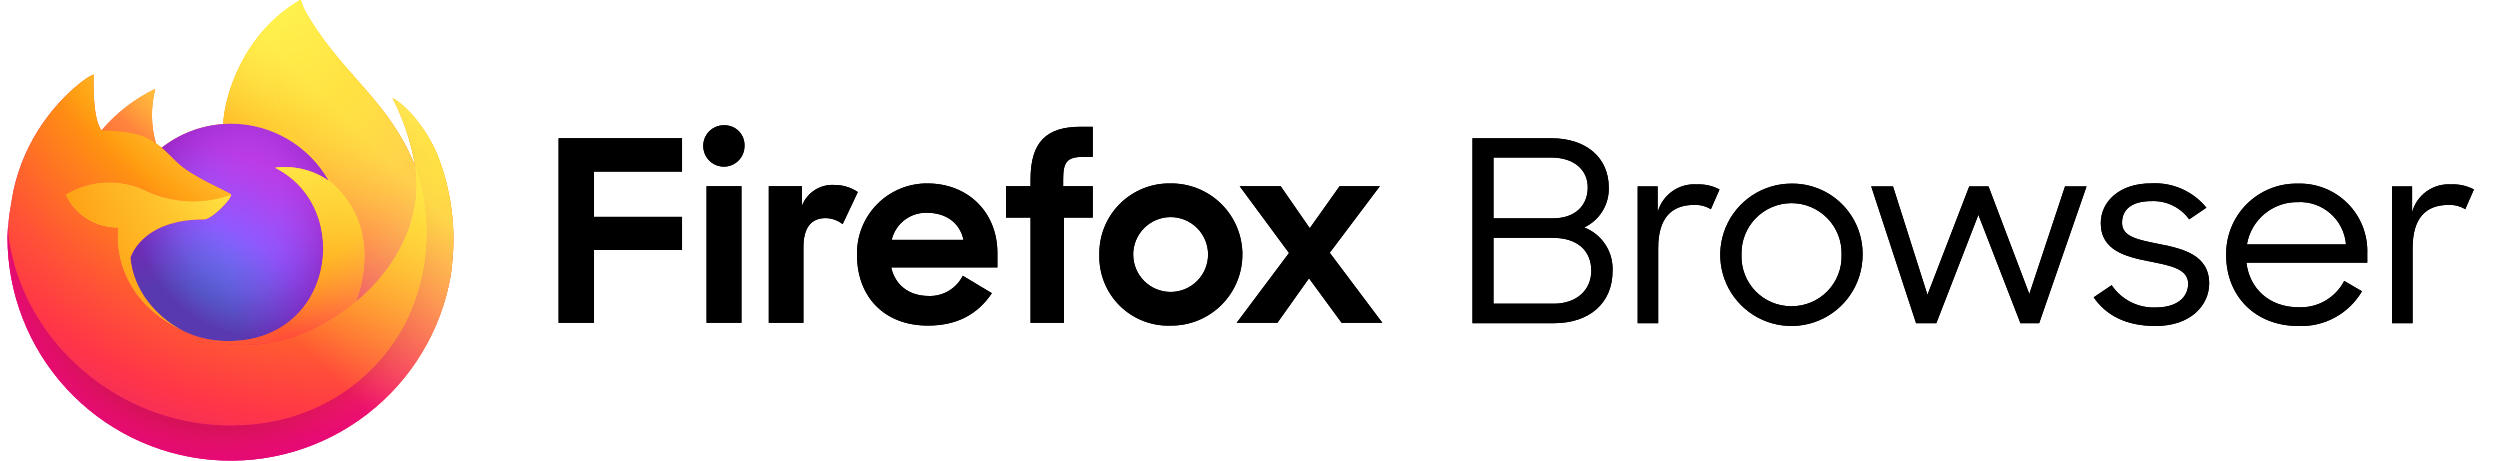
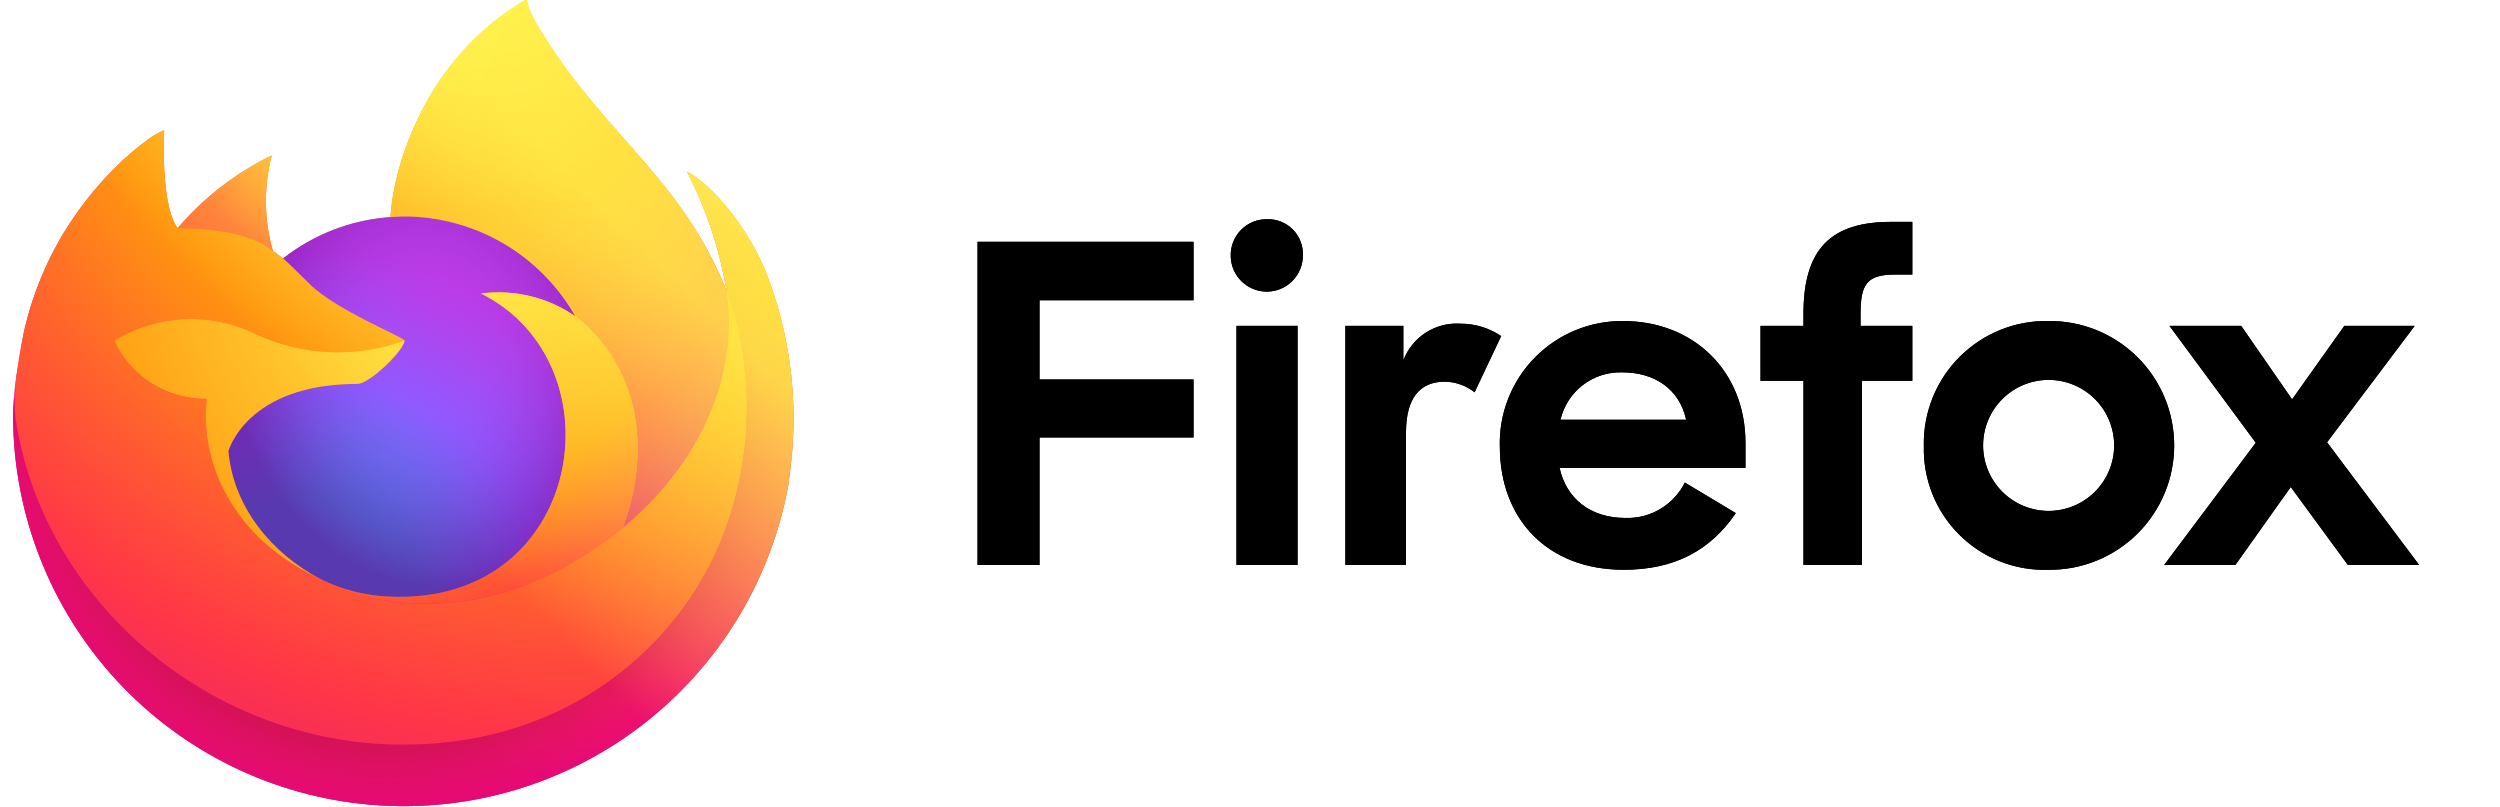
- <svg xmlns="http://www.w3.org/2000/svg" width="434" height="80" viewBox="0 0 434 80" fill="none">
-   <path d="M75.916 26.831C74.232 22.779 70.816 18.404 68.141 17.021C70.049 20.716 71.373 24.684 72.066 28.785L72.073 28.85C67.691 17.925 60.26 13.52 54.191 3.928C53.884 3.443 53.577 2.957 53.278 2.444C53.107 2.151 52.97 1.887 52.851 1.644C52.599 1.157 52.405 0.641 52.273 0.109C52.273 0.084 52.264 0.061 52.248 0.042C52.232 0.024 52.209 0.012 52.185 0.009C52.161 0.002 52.136 0.002 52.112 0.009C52.107 0.009 52.099 0.018 52.093 0.02C52.087 0.022 52.074 0.031 52.065 0.035L52.08 0.009C42.345 5.709 39.042 16.261 38.738 21.539C34.85 21.806 31.133 23.239 28.072 25.65C27.753 25.38 27.419 25.126 27.072 24.892C26.189 21.801 26.151 18.53 26.963 15.419C23.388 17.151 20.211 19.606 17.634 22.629H17.616C16.08 20.682 16.188 14.262 16.276 12.921C15.822 13.104 15.388 13.334 14.982 13.608C13.626 14.576 12.358 15.662 11.194 16.853C9.867 18.198 8.655 19.652 7.571 21.2V21.206V21.199C5.079 24.732 3.312 28.723 2.371 32.942L2.319 33.198C2.246 33.539 1.983 35.247 1.938 35.618C1.938 35.647 1.932 35.674 1.929 35.703C1.59 37.466 1.379 39.252 1.3 41.046V41.246C1.308 50.95 4.957 60.298 11.524 67.443C18.092 74.587 27.101 79.008 36.77 79.831C46.439 80.655 56.066 77.821 63.747 71.89C71.428 65.96 76.605 57.363 78.254 47.8C78.319 47.3 78.372 46.805 78.43 46.3C79.228 39.702 78.364 33.01 75.916 26.831ZM31.246 57.169C31.427 57.256 31.597 57.35 31.783 57.433L31.81 57.45C31.622 57.36 31.434 57.266 31.246 57.169ZM72.076 28.859V28.822L72.083 28.863L72.076 28.859Z" fill="url(#paint0_linear)" />
-   <path d="M75.916 26.831C74.232 22.779 70.816 18.404 68.141 17.021C70.049 20.716 71.373 24.684 72.066 28.785V28.822L72.073 28.863C75.06 37.411 74.628 46.784 70.867 55.021C66.425 64.552 55.673 74.321 38.843 73.846C20.658 73.331 4.643 59.837 1.649 42.163C1.104 39.376 1.649 37.963 1.923 35.698C1.549 37.457 1.341 39.248 1.3 41.046V41.246C1.308 50.95 4.957 60.298 11.524 67.443C18.092 74.587 27.101 79.008 36.77 79.831C46.439 80.655 56.066 77.821 63.747 71.89C71.428 65.96 76.605 57.363 78.254 47.8C78.319 47.3 78.372 46.805 78.43 46.3C79.228 39.702 78.364 33.01 75.916 26.831Z" fill="url(#paint1_radial)" />
-   <path d="M75.916 26.831C74.232 22.779 70.816 18.404 68.141 17.021C70.049 20.716 71.373 24.684 72.066 28.785V28.822L72.073 28.863C75.06 37.411 74.628 46.784 70.867 55.021C66.425 64.552 55.673 74.321 38.843 73.846C20.658 73.331 4.643 59.837 1.649 42.163C1.104 39.376 1.649 37.963 1.923 35.698C1.549 37.457 1.341 39.248 1.3 41.046V41.246C1.308 50.95 4.957 60.298 11.524 67.443C18.092 74.587 27.101 79.008 36.77 79.831C46.439 80.655 56.066 77.821 63.747 71.89C71.428 65.96 76.605 57.363 78.254 47.8C78.319 47.3 78.372 46.805 78.43 46.3C79.228 39.702 78.364 33.01 75.916 26.831Z" fill="url(#paint2_radial)" />
-   <path d="M57.082 31.387C57.166 31.446 57.244 31.505 57.323 31.564C56.349 29.838 55.138 28.257 53.723 26.869C41.677 14.821 50.566 0.746 52.065 0.031L52.08 0.009C42.345 5.709 39.042 16.261 38.738 21.539C39.19 21.508 39.638 21.47 40.1 21.47C43.554 21.476 46.945 22.397 49.928 24.139C52.911 25.881 55.379 28.382 57.082 31.387Z" fill="url(#paint3_radial)" />
+ <svg xmlns="http://www.w3.org/2000/svg" width="248" height="80" viewBox="0 0 248 80" fill="none">
+   <path d="M75.916 26.831C74.232 22.779 70.816 18.404 68.141 17.021C70.049 20.716 71.373 24.684 72.066 28.785L72.073 28.85C67.691 17.925 60.26 13.52 54.191 3.928C53.884 3.443 53.577 2.957 53.278 2.444C53.107 2.151 52.97 1.887 52.851 1.644C52.599 1.157 52.405 0.641 52.273 0.109C52.273 0.084 52.264 0.061 52.248 0.042C52.232 0.024 52.209 0.012 52.185 0.009C52.161 0.002 52.136 0.002 52.112 0.009C52.107 0.009 52.099 0.018 52.093 0.02C52.087 0.022 52.074 0.031 52.065 0.035L52.08 0.009C42.345 5.709 39.042 16.261 38.738 21.539C34.85 21.806 31.133 23.239 28.072 25.65C27.753 25.38 27.419 25.126 27.072 24.892C26.189 21.801 26.151 18.53 26.963 15.419C23.388 17.151 20.211 19.606 17.634 22.629H17.616C16.08 20.682 16.188 14.262 16.276 12.921C15.822 13.104 15.388 13.334 14.982 13.608C13.626 14.576 12.358 15.662 11.194 16.853C9.867 18.198 8.655 19.652 7.571 21.2V21.206V21.199C5.079 24.732 3.312 28.723 2.371 32.942L2.319 33.198C2.246 33.539 1.983 35.247 1.938 35.618C1.938 35.647 1.932 35.674 1.929 35.703C1.59 37.466 1.379 39.252 1.3 41.046V41.246C1.308 50.95 4.957 60.298 11.524 67.443C18.092 74.587 27.101 79.008 36.77 79.831C46.439 80.655 56.066 77.821 63.747 71.89C71.428 65.96 76.605 57.363 78.254 47.8C78.319 47.3 78.372 46.805 78.43 46.3C79.228 39.702 78.364 33.01 75.916 26.831V26.831ZM31.246 57.169C31.427 57.256 31.597 57.35 31.783 57.433L31.81 57.45C31.622 57.36 31.434 57.266 31.246 57.169V57.169ZM72.076 28.859V28.822L72.083 28.863L72.076 28.859Z" fill="url(#paint0_linear)" />
+   <path d="M75.916 26.831C74.232 22.779 70.816 18.404 68.141 17.021C70.049 20.716 71.373 24.684 72.066 28.785V28.822L72.073 28.863C75.06 37.411 74.628 46.784 70.867 55.021C66.425 64.552 55.673 74.321 38.843 73.846C20.658 73.331 4.643 59.837 1.649 42.163C1.104 39.376 1.649 37.963 1.923 35.698C1.549 37.457 1.341 39.248 1.3 41.046V41.246C1.308 50.95 4.957 60.298 11.524 67.443C18.092 74.587 27.101 79.008 36.77 79.831C46.439 80.655 56.066 77.821 63.747 71.89C71.428 65.96 76.605 57.363 78.254 47.8C78.319 47.3 78.372 46.805 78.43 46.3C79.228 39.702 78.364 33.01 75.916 26.831V26.831Z" fill="url(#paint1_radial)" />
+   <path d="M75.916 26.831C74.232 22.779 70.816 18.404 68.141 17.021C70.049 20.716 71.373 24.684 72.066 28.785V28.822L72.073 28.863C75.06 37.411 74.628 46.784 70.867 55.021C66.425 64.552 55.673 74.321 38.843 73.846C20.658 73.331 4.643 59.837 1.649 42.163C1.104 39.376 1.649 37.963 1.923 35.698C1.549 37.457 1.341 39.248 1.3 41.046V41.246C1.308 50.95 4.957 60.298 11.524 67.443C18.092 74.587 27.101 79.008 36.77 79.831C46.439 80.655 56.066 77.821 63.747 71.89C71.428 65.96 76.605 57.363 78.254 47.8C78.319 47.3 78.372 46.805 78.43 46.3C79.228 39.702 78.364 33.01 75.916 26.831V26.831Z" fill="url(#paint2_radial)" />
+   <path d="M57.082 31.387C57.166 31.446 57.244 31.505 57.323 31.564C56.349 29.838 55.138 28.257 53.723 26.869C41.677 14.821 50.566 0.746 52.065 0.031L52.08 0.009C42.345 5.709 39.042 16.261 38.738 21.539C39.19 21.508 39.638 21.47 40.1 21.47C43.554 21.476 46.945 22.397 49.928 24.139C52.911 25.881 55.379 28.382 57.082 31.387V31.387Z" fill="url(#paint3_radial)" />
  <path d="M40.125 33.793C40.061 34.757 36.655 38.082 35.464 38.082C24.443 38.082 22.654 44.749 22.654 44.749C23.142 50.363 27.054 54.987 31.783 57.433C31.999 57.545 32.218 57.646 32.437 57.745C32.816 57.913 33.196 58.068 33.575 58.211C35.198 58.785 36.898 59.113 38.618 59.184C57.935 60.09 61.677 36.084 47.737 29.118C51.026 28.69 54.356 29.499 57.082 31.387C55.379 28.382 52.911 25.881 49.928 24.139C46.945 22.397 43.554 21.476 40.1 21.47C39.64 21.47 39.19 21.508 38.738 21.539C34.85 21.806 31.133 23.239 28.072 25.65C28.663 26.15 29.33 26.818 30.735 28.203C33.365 30.794 40.11 33.478 40.125 33.793Z" fill="url(#paint4_radial)" />
  <path d="M40.125 33.793C40.061 34.757 36.655 38.082 35.464 38.082C24.443 38.082 22.654 44.749 22.654 44.749C23.142 50.363 27.054 54.987 31.783 57.433C31.999 57.545 32.218 57.646 32.437 57.745C32.816 57.913 33.196 58.068 33.575 58.211C35.198 58.785 36.898 59.113 38.618 59.184C57.935 60.09 61.677 36.084 47.737 29.118C51.026 28.69 54.356 29.499 57.082 31.387C55.379 28.382 52.911 25.881 49.928 24.139C46.945 22.397 43.554 21.476 40.1 21.47C39.64 21.47 39.19 21.508 38.738 21.539C34.85 21.806 31.133 23.239 28.072 25.65C28.663 26.15 29.33 26.818 30.735 28.203C33.365 30.794 40.11 33.478 40.125 33.793Z" fill="url(#paint5_radial)" />
-   <path d="M26.265 24.361C26.579 24.561 26.838 24.735 27.065 24.892C26.182 21.801 26.144 18.53 26.956 15.419C23.381 17.151 20.204 19.606 17.627 22.629C17.816 22.624 23.438 22.523 26.265 24.361Z" fill="url(#paint6_radial)" />
-   <path d="M1.654 42.163C4.645 59.837 20.663 73.331 38.848 73.846C55.678 74.322 66.43 64.552 70.872 55.021C74.633 46.784 75.065 37.411 72.078 28.863V28.826C72.078 28.797 72.072 28.78 72.078 28.789L72.085 28.854C73.46 37.831 68.894 46.528 61.756 52.409L61.734 52.459C47.826 63.786 34.516 59.293 31.822 57.459C31.634 57.369 31.446 57.275 31.258 57.178C23.149 53.302 19.799 45.914 20.517 39.578C18.592 39.606 16.7 39.076 15.071 38.051C13.441 37.026 12.144 35.55 11.336 33.803C13.465 32.499 15.892 31.762 18.386 31.662C20.88 31.561 23.359 32.102 25.585 33.231C30.175 35.315 35.398 35.52 40.137 33.803C40.122 33.488 33.377 30.803 30.747 28.213C29.342 26.828 28.675 26.161 28.084 25.66C27.765 25.39 27.431 25.136 27.084 24.902C26.854 24.745 26.595 24.575 26.284 24.371C23.457 22.533 17.835 22.634 17.649 22.639H17.631C16.095 20.692 16.203 14.272 16.291 12.931C15.837 13.114 15.403 13.344 14.997 13.618C13.641 14.586 12.373 15.672 11.209 16.863C9.877 18.205 8.66 19.655 7.571 21.2V21.206V21.199C5.079 24.732 3.312 28.723 2.371 32.942C2.352 33.021 0.975 39.041 1.654 42.163Z" fill="url(#paint7_radial)" />
+   <path d="M26.265 24.361C26.579 24.561 26.838 24.735 27.065 24.892C26.182 21.801 26.144 18.53 26.956 15.419C23.381 17.151 20.204 19.606 17.627 22.629C17.816 22.624 23.438 22.523 26.265 24.361V24.361Z" fill="url(#paint6_radial)" />
+   <path d="M1.654 42.163C4.645 59.837 20.663 73.331 38.848 73.846C55.678 74.322 66.43 64.552 70.872 55.021C74.633 46.784 75.065 37.411 72.078 28.863V28.826C72.078 28.797 72.072 28.78 72.078 28.789L72.085 28.854C73.46 37.831 68.894 46.528 61.756 52.409L61.734 52.459C47.826 63.786 34.516 59.293 31.822 57.459C31.634 57.369 31.446 57.275 31.258 57.178C23.149 53.302 19.799 45.914 20.517 39.578C18.592 39.606 16.7 39.076 15.071 38.051C13.441 37.026 12.144 35.55 11.336 33.803C13.465 32.499 15.892 31.762 18.386 31.662C20.88 31.561 23.359 32.102 25.585 33.231C30.175 35.315 35.398 35.52 40.137 33.803C40.122 33.488 33.377 30.803 30.747 28.213C29.342 26.828 28.675 26.161 28.084 25.66C27.765 25.39 27.431 25.136 27.084 24.902C26.854 24.745 26.595 24.575 26.284 24.371C23.457 22.533 17.835 22.634 17.649 22.639H17.631C16.095 20.692 16.203 14.272 16.291 12.931C15.837 13.114 15.403 13.344 14.997 13.618C13.641 14.586 12.373 15.672 11.209 16.863C9.877 18.205 8.66 19.655 7.571 21.2V21.206V21.199C5.079 24.732 3.312 28.723 2.371 32.942C2.352 33.021 0.975 39.041 1.654 42.163V42.163Z" fill="url(#paint7_radial)" />
  <path d="M53.725 26.869C55.14 28.259 56.352 29.841 57.325 31.569C57.538 31.73 57.737 31.89 57.906 32.045C66.693 40.145 62.089 51.595 61.746 52.41C68.884 46.529 73.446 37.832 72.075 28.855C67.691 17.925 60.26 13.52 54.191 3.928C53.884 3.443 53.577 2.957 53.278 2.444C53.107 2.151 52.97 1.887 52.851 1.644C52.599 1.157 52.405 0.641 52.273 0.109C52.273 0.084 52.264 0.061 52.248 0.042C52.232 0.024 52.209 0.012 52.185 0.009C52.161 0.002 52.136 0.002 52.112 0.009C52.107 0.009 52.099 0.018 52.093 0.02C52.087 0.022 52.074 0.031 52.065 0.035C50.566 0.746 41.677 14.821 53.725 26.869Z" fill="url(#paint8_radial)" />
-   <path d="M57.9 32.04C57.731 31.885 57.532 31.725 57.319 31.564C57.24 31.505 57.162 31.446 57.078 31.387C54.352 29.499 51.022 28.69 47.733 29.118C61.673 36.088 57.933 60.09 38.614 59.184C36.894 59.113 35.194 58.785 33.571 58.211C33.192 58.069 32.812 57.914 32.433 57.745C32.214 57.645 31.995 57.545 31.779 57.433L31.806 57.45C34.5 59.289 47.806 63.782 61.718 52.45L61.74 52.4C62.087 51.59 66.691 40.137 57.9 32.04Z" fill="url(#paint9_radial)" />
-   <path d="M22.654 44.749C22.654 44.749 24.443 38.082 35.464 38.082C36.655 38.082 40.064 34.757 40.125 33.793C35.386 35.51 30.163 35.305 25.573 33.221C23.347 32.092 20.868 31.552 18.374 31.652C15.88 31.752 13.453 32.489 11.324 33.793C12.132 35.54 13.429 37.016 15.059 38.041C16.688 39.066 18.58 39.596 20.505 39.568C19.787 45.905 23.137 53.293 31.246 57.168C31.427 57.255 31.597 57.349 31.783 57.432C27.05 54.987 23.142 50.363 22.654 44.749Z" fill="url(#paint10_radial)" />
-   <path d="M75.916 26.831C74.232 22.779 70.816 18.404 68.141 17.021C70.049 20.716 71.373 24.684 72.066 28.785L72.073 28.85C67.691 17.925 60.26 13.52 54.191 3.928C53.884 3.443 53.577 2.957 53.278 2.444C53.107 2.151 52.97 1.887 52.851 1.644C52.599 1.157 52.405 0.641 52.273 0.109C52.273 0.084 52.264 0.061 52.248 0.042C52.232 0.024 52.209 0.012 52.185 0.009C52.161 0.002 52.136 0.002 52.112 0.009C52.107 0.009 52.099 0.018 52.093 0.02C52.087 0.022 52.074 0.031 52.065 0.035L52.08 0.009C42.345 5.709 39.042 16.261 38.738 21.539C39.19 21.508 39.638 21.47 40.1 21.47C43.554 21.476 46.945 22.397 49.928 24.139C52.911 25.881 55.379 28.382 57.082 31.387C54.356 29.499 51.026 28.69 47.737 29.118C61.677 36.088 57.937 60.09 38.618 59.184C36.898 59.113 35.198 58.785 33.575 58.211C33.196 58.069 32.816 57.914 32.437 57.745C32.218 57.645 31.999 57.545 31.783 57.433L31.81 57.45C31.622 57.36 31.434 57.266 31.246 57.169C31.427 57.256 31.597 57.35 31.783 57.433C27.05 54.987 23.142 50.363 22.654 44.749C22.654 44.749 24.443 38.082 35.464 38.082C36.655 38.082 40.064 34.757 40.125 33.793C40.11 33.478 33.365 30.793 30.735 28.203C29.33 26.818 28.663 26.151 28.072 25.65C27.753 25.38 27.419 25.126 27.072 24.892C26.189 21.801 26.151 18.53 26.963 15.419C23.388 17.151 20.211 19.606 17.634 22.629H17.616C16.08 20.682 16.188 14.262 16.276 12.921C15.822 13.104 15.388 13.334 14.982 13.608C13.626 14.576 12.358 15.662 11.194 16.853C9.867 18.198 8.655 19.652 7.571 21.2V21.206V21.199C5.079 24.732 3.312 28.723 2.371 32.942L2.319 33.198C2.246 33.539 1.919 35.271 1.872 35.643C1.872 35.671 1.872 35.614 1.872 35.643C1.573 37.431 1.382 39.235 1.3 41.046V41.246C1.308 50.95 4.957 60.298 11.524 67.443C18.092 74.587 27.101 79.008 36.77 79.831C46.439 80.655 56.066 77.821 63.747 71.89C71.428 65.96 76.605 57.363 78.254 47.8C78.319 47.3 78.372 46.805 78.43 46.3C79.228 39.702 78.364 33.01 75.916 26.831ZM72.071 28.822L72.078 28.863L72.071 28.822Z" fill="url(#paint11_linear)" />
-   <path d="M96.972 23.986H118.4V29.786H103.12V37.645H118.4V43.397H103.12V56.039H96.972V23.986ZM125.688 21.747C126.163 21.731 126.636 21.814 127.078 21.99C127.519 22.166 127.919 22.431 128.253 22.769C128.587 23.108 128.848 23.511 129.019 23.955C129.189 24.398 129.266 24.872 129.245 25.347C129.246 26.289 128.875 27.194 128.213 27.864C127.552 28.535 126.652 28.918 125.71 28.929C124.768 28.941 123.859 28.58 123.181 27.926C122.503 27.272 122.11 26.377 122.088 25.435C122.07 24.953 122.15 24.473 122.323 24.023C122.497 23.573 122.76 23.163 123.097 22.818C123.433 22.474 123.837 22.201 124.282 22.016C124.728 21.832 125.206 21.741 125.688 21.747ZM122.658 32.328H128.718V56.039H122.658V32.328ZM146.281 38.915C145.442 38.252 144.408 37.881 143.339 37.861C140.88 37.861 139.475 39.442 139.475 42.91V56.039H133.46V32.328H139.212V35.753C139.64 34.618 140.421 33.651 141.442 32.995C142.462 32.338 143.666 32.028 144.876 32.109C146.315 32.105 147.723 32.533 148.916 33.338L146.281 38.915ZM148.781 44.315C148.735 42.687 149.018 41.067 149.612 39.551C150.206 38.035 151.099 36.653 152.238 35.49C153.377 34.326 154.738 33.404 156.242 32.778C157.745 32.151 159.359 31.834 160.987 31.845C168.1 31.845 173.15 36.895 173.15 43.92V46.42H154.711C155.37 49.406 157.697 51.382 161.254 51.382C162.468 51.42 163.667 51.109 164.71 50.486C165.753 49.864 166.595 48.955 167.138 47.869L172.187 50.899C169.687 54.587 166.128 56.519 161.078 56.519C153.394 56.522 148.784 51.385 148.784 44.315H148.781ZM154.796 41.637H167.266C166.608 38.607 164.149 36.937 160.943 36.937C159.533 36.888 158.15 37.329 157.03 38.187C155.909 39.044 155.121 40.263 154.8 41.637H154.796ZM174.643 32.328H178.902V31.143C178.902 24.688 181.624 22.01 187.596 22.01H189.703V27.235H187.991C185.181 27.235 184.566 28.201 184.566 31.143V32.328H189.703V37.773H184.703V56.039H178.903V37.773H174.644L174.643 32.328ZM190.843 44.184C190.816 42.552 191.118 40.931 191.732 39.419C192.345 37.907 193.257 36.533 194.414 35.382C195.57 34.23 196.947 33.323 198.462 32.715C199.976 32.108 201.598 31.812 203.23 31.845C204.86 31.83 206.476 32.139 207.986 32.752C209.496 33.366 210.869 34.272 212.027 35.419C213.184 36.566 214.103 37.932 214.73 39.436C215.357 40.94 215.68 42.554 215.68 44.184C215.68 45.813 215.357 47.427 214.73 48.931C214.103 50.435 213.184 51.8 212.027 52.948C210.869 54.095 209.496 55.001 207.986 55.615C206.476 56.228 204.86 56.537 203.23 56.522C201.592 56.581 199.959 56.302 198.433 55.703C196.907 55.105 195.521 54.199 194.36 53.042C193.199 51.885 192.288 50.501 191.684 48.978C191.08 47.454 190.795 45.822 190.848 44.184H190.843ZM209.723 44.184C209.723 42.46 209.038 40.807 207.819 39.588C206.6 38.369 204.947 37.684 203.223 37.684C201.499 37.684 199.846 38.369 198.627 39.588C197.408 40.807 196.723 42.46 196.723 44.184C196.723 45.908 197.408 47.561 198.627 48.78C199.846 49.999 201.499 50.684 203.223 50.684C204.947 50.684 206.6 49.999 207.819 48.78C209.038 47.561 209.723 45.908 209.723 44.184ZM223.774 43.92L215.212 32.328H222.325L227.375 39.617L232.556 32.328H239.537L230.843 43.876L239.976 56.039H232.907L227.243 48.311L221.754 56.039H214.69L223.774 43.92Z" fill="currentColor" />
-   <path d="M275.015 39.484C276.328 38.87 277.431 37.884 278.189 36.65C278.948 35.415 279.327 33.984 279.281 32.536C279.281 27.347 275.323 24.004 269.342 24.004H255.621V56.104H269.782C275.85 56.104 279.94 52.674 279.94 47.045C280.017 45.427 279.583 43.826 278.699 42.469C277.815 41.112 276.526 40.067 275.015 39.484ZM259.271 27.347H269.3C273.213 27.347 275.632 29.458 275.632 32.536C275.632 35.614 273.522 37.901 269.608 37.901H259.271V27.347ZM269.738 52.721H259.271V41.287H269.562C273.962 41.287 276.247 43.618 276.247 47.004C276.247 50.346 273.7 52.721 269.738 52.721ZM287.77 36.845V32.36H284.3V56.107H287.863V43.09C287.863 37.857 290.149 35.57 294.107 35.57C295.126 35.53 296.135 35.79 297.007 36.318L298.507 32.888C297.289 32.249 295.923 31.945 294.549 32.008C293.034 31.908 291.532 32.335 290.296 33.217C289.061 34.098 288.168 35.38 287.77 36.845ZM310.99 31.876C308.546 31.876 306.157 32.601 304.125 33.959C302.093 35.316 300.509 37.246 299.574 39.504C298.638 41.762 298.394 44.246 298.87 46.643C299.347 49.04 300.524 51.242 302.252 52.97C303.98 54.699 306.182 55.876 308.579 56.352C310.976 56.829 313.46 56.585 315.718 55.65C317.976 54.715 319.906 53.131 321.264 51.099C322.622 49.067 323.347 46.678 323.347 44.234C323.369 42.605 323.065 40.988 322.452 39.479C321.838 37.97 320.929 36.599 319.777 35.447C318.625 34.294 317.254 33.385 315.745 32.772C314.236 32.159 312.619 31.854 310.99 31.876ZM310.99 53.161C309.828 53.169 308.675 52.942 307.603 52.493C306.531 52.044 305.561 51.383 304.751 50.548C303.942 49.714 303.31 48.724 302.893 47.639C302.476 46.554 302.284 45.396 302.327 44.234C302.289 43.07 302.486 41.91 302.906 40.824C303.326 39.737 303.959 38.746 304.77 37.909C305.58 37.073 306.55 36.407 307.622 35.953C308.695 35.498 309.848 35.264 311.012 35.264C312.177 35.264 313.33 35.498 314.402 35.953C315.475 36.407 316.445 37.073 317.255 37.909C318.066 38.746 318.699 39.737 319.119 40.824C319.539 41.91 319.735 43.07 319.698 44.234C319.736 45.398 319.539 46.558 319.118 47.644C318.697 48.73 318.06 49.72 317.247 50.554C316.434 51.388 315.46 52.048 314.385 52.496C313.31 52.944 312.155 53.171 310.99 53.161ZM352.29 51.049L345.206 32.36H341.864L334.608 51.181L328.627 32.36H324.845L332.629 56.107H336.147L343.447 37.286L350.747 56.107H354L362.224 32.36H358.486L352.29 51.049ZM374.939 42.386C371.245 41.639 368.386 41.155 368.386 38.693C368.386 36.493 369.886 34.911 373.532 34.911C374.794 34.862 376.048 35.125 377.184 35.678C378.319 36.23 379.301 37.054 380.041 38.077L383.031 36.054C381.891 34.653 380.437 33.54 378.786 32.806C377.135 32.073 375.335 31.739 373.531 31.833C367.902 31.789 364.692 35.042 364.692 38.733C364.692 43.482 369.045 44.581 373.135 45.372C376.609 46.077 379.863 46.604 379.863 49.243C379.863 51.618 377.928 53.376 374.234 53.376C372.734 53.44 371.243 53.117 369.903 52.44C368.564 51.762 367.42 50.752 366.583 49.506L363.46 51.618C365.571 54.652 368.96 56.586 374.146 56.586C380.346 56.63 383.513 52.937 383.513 49.199C383.511 44.322 379.026 43.178 374.936 42.386H374.939ZM398.864 31.876C397.223 31.846 395.594 32.148 394.073 32.763C392.552 33.379 391.171 34.295 390.013 35.457C388.854 36.62 387.943 38.004 387.333 39.528C386.724 41.051 386.428 42.682 386.464 44.322C386.464 51.27 391.389 56.59 398.997 56.59C401.21 56.683 403.407 56.171 405.352 55.11C407.296 54.048 408.915 52.478 410.035 50.566L406.957 48.766C406.208 50.211 405.06 51.41 403.648 52.221C402.237 53.032 400.623 53.42 398.997 53.339C393.984 53.339 390.509 50.129 389.982 45.6H410.959V43.969C411.012 42.366 410.735 40.77 410.146 39.278C409.556 37.787 408.667 36.432 407.533 35.299C406.398 34.165 405.044 33.276 403.552 32.688C402.06 32.099 400.464 31.823 398.861 31.876H398.864ZM390.064 42.43C390.416 40.358 391.495 38.48 393.109 37.134C394.722 35.788 396.763 35.061 398.864 35.086C400.945 34.975 402.987 35.68 404.556 37.052C406.124 38.423 407.096 40.353 407.264 42.43H390.064ZM425.511 32.008C423.997 31.91 422.497 32.337 421.262 33.219C420.028 34.1 419.137 35.381 418.739 36.845V32.36H415.264V56.107H418.827V43.09C418.827 37.857 421.113 35.57 425.071 35.57C426.09 35.53 427.099 35.79 427.971 36.318L429.471 32.888C428.253 32.249 426.887 31.945 425.513 32.008H425.511Z" fill="currentColor" />
-   <path d="M96.972 23.986H118.4V29.786H103.12V37.645H118.4V43.397H103.12V56.039H96.972V23.986ZM125.688 21.747C126.163 21.731 126.636 21.814 127.078 21.99C127.519 22.166 127.919 22.431 128.253 22.769C128.587 23.108 128.848 23.511 129.019 23.955C129.189 24.398 129.266 24.872 129.245 25.347C129.246 26.289 128.875 27.194 128.213 27.864C127.552 28.535 126.652 28.918 125.71 28.929C124.768 28.941 123.859 28.58 123.181 27.926C122.503 27.272 122.11 26.377 122.088 25.435C122.07 24.953 122.15 24.473 122.323 24.023C122.497 23.573 122.76 23.163 123.097 22.818C123.433 22.474 123.837 22.201 124.282 22.016C124.728 21.832 125.206 21.741 125.688 21.747ZM122.658 32.328H128.718V56.039H122.658V32.328ZM146.281 38.915C145.442 38.252 144.408 37.881 143.339 37.861C140.88 37.861 139.475 39.442 139.475 42.91V56.039H133.46V32.328H139.212V35.753C139.64 34.618 140.421 33.651 141.442 32.995C142.462 32.338 143.666 32.028 144.876 32.109C146.315 32.105 147.723 32.533 148.916 33.338L146.281 38.915ZM148.781 44.315C148.735 42.687 149.018 41.067 149.612 39.551C150.206 38.035 151.099 36.653 152.238 35.49C153.377 34.326 154.738 33.404 156.242 32.778C157.745 32.151 159.359 31.834 160.987 31.845C168.1 31.845 173.15 36.895 173.15 43.92V46.42H154.711C155.37 49.406 157.697 51.382 161.254 51.382C162.468 51.42 163.667 51.109 164.71 50.486C165.753 49.864 166.595 48.955 167.138 47.869L172.187 50.899C169.687 54.587 166.128 56.519 161.078 56.519C153.394 56.522 148.784 51.385 148.784 44.315H148.781ZM154.796 41.637H167.266C166.608 38.607 164.149 36.937 160.943 36.937C159.533 36.888 158.15 37.329 157.03 38.187C155.909 39.044 155.121 40.263 154.8 41.637H154.796ZM174.643 32.328H178.902V31.143C178.902 24.688 181.624 22.01 187.596 22.01H189.703V27.235H187.991C185.181 27.235 184.566 28.201 184.566 31.143V32.328H189.703V37.773H184.703V56.039H178.903V37.773H174.644L174.643 32.328ZM190.843 44.184C190.816 42.552 191.118 40.931 191.732 39.419C192.345 37.907 193.257 36.533 194.414 35.382C195.57 34.23 196.947 33.323 198.462 32.715C199.976 32.108 201.598 31.812 203.23 31.845C204.86 31.83 206.476 32.139 207.986 32.752C209.496 33.366 210.869 34.272 212.027 35.419C213.184 36.566 214.103 37.932 214.73 39.436C215.357 40.94 215.68 42.554 215.68 44.184C215.68 45.813 215.357 47.427 214.73 48.931C214.103 50.435 213.184 51.8 212.027 52.948C210.869 54.095 209.496 55.001 207.986 55.615C206.476 56.228 204.86 56.537 203.23 56.522C201.592 56.581 199.959 56.302 198.433 55.703C196.907 55.105 195.521 54.199 194.36 53.042C193.199 51.885 192.288 50.501 191.684 48.978C191.08 47.454 190.795 45.822 190.848 44.184H190.843ZM209.723 44.184C209.723 42.46 209.038 40.807 207.819 39.588C206.6 38.369 204.947 37.684 203.223 37.684C201.499 37.684 199.846 38.369 198.627 39.588C197.408 40.807 196.723 42.46 196.723 44.184C196.723 45.908 197.408 47.561 198.627 48.78C199.846 49.999 201.499 50.684 203.223 50.684C204.947 50.684 206.6 49.999 207.819 48.78C209.038 47.561 209.723 45.908 209.723 44.184ZM223.774 43.92L215.212 32.328H222.325L227.375 39.617L232.556 32.328H239.537L230.843 43.876L239.976 56.039H232.907L227.243 48.311L221.754 56.039H214.69L223.774 43.92Z" fill="currentColor" />
-   <path d="M275.015 39.484C276.328 38.87 277.431 37.884 278.189 36.65C278.948 35.415 279.327 33.984 279.281 32.536C279.281 27.347 275.323 24.004 269.342 24.004H255.621V56.104H269.782C275.85 56.104 279.94 52.674 279.94 47.045C280.017 45.427 279.583 43.826 278.699 42.469C277.815 41.112 276.526 40.067 275.015 39.484ZM259.271 27.347H269.3C273.213 27.347 275.632 29.458 275.632 32.536C275.632 35.614 273.522 37.901 269.608 37.901H259.271V27.347ZM269.738 52.721H259.271V41.287H269.562C273.962 41.287 276.247 43.618 276.247 47.004C276.247 50.346 273.7 52.721 269.738 52.721ZM287.77 36.845V32.36H284.3V56.107H287.863V43.09C287.863 37.857 290.149 35.57 294.107 35.57C295.126 35.53 296.135 35.79 297.007 36.318L298.507 32.888C297.289 32.249 295.923 31.945 294.549 32.008C293.034 31.908 291.532 32.335 290.296 33.217C289.061 34.098 288.168 35.38 287.77 36.845ZM310.99 31.876C308.546 31.876 306.157 32.601 304.125 33.959C302.093 35.316 300.509 37.246 299.574 39.504C298.638 41.762 298.394 44.246 298.87 46.643C299.347 49.04 300.524 51.242 302.252 52.97C303.98 54.699 306.182 55.876 308.579 56.352C310.976 56.829 313.46 56.585 315.718 55.65C317.976 54.715 319.906 53.131 321.264 51.099C322.622 49.067 323.347 46.678 323.347 44.234C323.369 42.605 323.065 40.988 322.452 39.479C321.838 37.97 320.929 36.599 319.777 35.447C318.625 34.294 317.254 33.385 315.745 32.772C314.236 32.159 312.619 31.854 310.99 31.876ZM310.99 53.161C309.828 53.169 308.675 52.942 307.603 52.493C306.531 52.044 305.561 51.383 304.751 50.548C303.942 49.714 303.31 48.724 302.893 47.639C302.476 46.554 302.284 45.396 302.327 44.234C302.289 43.07 302.486 41.91 302.906 40.824C303.326 39.737 303.959 38.746 304.77 37.909C305.58 37.073 306.55 36.407 307.622 35.953C308.695 35.498 309.848 35.264 311.012 35.264C312.177 35.264 313.33 35.498 314.402 35.953C315.475 36.407 316.445 37.073 317.255 37.909C318.066 38.746 318.699 39.737 319.119 40.824C319.539 41.91 319.735 43.07 319.698 44.234C319.736 45.398 319.539 46.558 319.118 47.644C318.697 48.73 318.06 49.72 317.247 50.554C316.434 51.388 315.46 52.048 314.385 52.496C313.31 52.944 312.155 53.171 310.99 53.161ZM352.29 51.049L345.206 32.36H341.864L334.608 51.181L328.627 32.36H324.845L332.629 56.107H336.147L343.447 37.286L350.747 56.107H354L362.224 32.36H358.486L352.29 51.049ZM374.939 42.386C371.245 41.639 368.386 41.155 368.386 38.693C368.386 36.493 369.886 34.911 373.532 34.911C374.794 34.862 376.048 35.125 377.184 35.678C378.319 36.23 379.301 37.054 380.041 38.077L383.031 36.054C381.891 34.653 380.437 33.54 378.786 32.806C377.135 32.073 375.335 31.739 373.531 31.833C367.902 31.789 364.692 35.042 364.692 38.733C364.692 43.482 369.045 44.581 373.135 45.372C376.609 46.077 379.863 46.604 379.863 49.243C379.863 51.618 377.928 53.376 374.234 53.376C372.734 53.44 371.243 53.117 369.903 52.44C368.564 51.762 367.42 50.752 366.583 49.506L363.46 51.618C365.571 54.652 368.96 56.586 374.146 56.586C380.346 56.63 383.513 52.937 383.513 49.199C383.511 44.322 379.026 43.178 374.936 42.386H374.939ZM398.864 31.876C397.223 31.846 395.594 32.148 394.073 32.763C392.552 33.379 391.171 34.295 390.013 35.457C388.854 36.62 387.943 38.004 387.333 39.528C386.724 41.051 386.428 42.682 386.464 44.322C386.464 51.27 391.389 56.59 398.997 56.59C401.21 56.683 403.407 56.171 405.352 55.11C407.296 54.048 408.915 52.478 410.035 50.566L406.957 48.766C406.208 50.211 405.06 51.41 403.648 52.221C402.237 53.032 400.623 53.42 398.997 53.339C393.984 53.339 390.509 50.129 389.982 45.6H410.959V43.969C411.012 42.366 410.735 40.77 410.146 39.278C409.556 37.787 408.667 36.432 407.533 35.299C406.398 34.165 405.044 33.276 403.552 32.688C402.06 32.099 400.464 31.823 398.861 31.876H398.864ZM390.064 42.43C390.416 40.358 391.495 38.48 393.109 37.134C394.722 35.788 396.763 35.061 398.864 35.086C400.945 34.975 402.987 35.68 404.556 37.052C406.124 38.423 407.096 40.353 407.264 42.43H390.064ZM425.511 32.008C423.997 31.91 422.497 32.337 421.262 33.219C420.028 34.1 419.137 35.381 418.739 36.845V32.36H415.264V56.107H418.827V43.09C418.827 37.857 421.113 35.57 425.071 35.57C426.09 35.53 427.099 35.79 427.971 36.318L429.471 32.888C428.253 32.249 426.887 31.945 425.513 32.008H425.511Z" fill="currentColor" />
+   <path d="M57.9 32.04C57.731 31.885 57.532 31.725 57.319 31.564C57.24 31.505 57.162 31.446 57.078 31.387C54.352 29.499 51.022 28.69 47.733 29.118C61.673 36.088 57.933 60.09 38.614 59.184C36.894 59.113 35.194 58.785 33.571 58.211C33.192 58.069 32.812 57.914 32.433 57.745C32.214 57.645 31.995 57.545 31.779 57.433L31.806 57.45C34.5 59.289 47.806 63.782 61.718 52.45L61.74 52.4C62.087 51.59 66.691 40.137 57.9 32.04V32.04Z" fill="url(#paint9_radial)" />
+   <path d="M22.654 44.749C22.654 44.749 24.443 38.082 35.464 38.082C36.655 38.082 40.064 34.757 40.125 33.793C35.386 35.51 30.163 35.305 25.573 33.221C23.347 32.092 20.868 31.552 18.374 31.652C15.88 31.752 13.453 32.489 11.324 33.793C12.132 35.54 13.429 37.016 15.059 38.041C16.688 39.066 18.58 39.596 20.505 39.568C19.787 45.905 23.137 53.293 31.246 57.168C31.427 57.255 31.597 57.349 31.783 57.432C27.05 54.987 23.142 50.363 22.654 44.749V44.749Z" fill="url(#paint10_radial)" />
+   <path d="M75.916 26.831C74.232 22.779 70.816 18.404 68.141 17.021C70.049 20.716 71.373 24.684 72.066 28.785L72.073 28.85C67.691 17.925 60.26 13.52 54.191 3.928C53.884 3.443 53.577 2.957 53.278 2.444C53.107 2.151 52.97 1.887 52.851 1.644C52.599 1.157 52.405 0.641 52.273 0.109C52.273 0.084 52.264 0.061 52.248 0.042C52.232 0.024 52.209 0.012 52.185 0.009C52.161 0.002 52.136 0.002 52.112 0.009C52.107 0.009 52.099 0.018 52.093 0.02C52.087 0.022 52.074 0.031 52.065 0.035L52.08 0.009C42.345 5.709 39.042 16.261 38.738 21.539C39.19 21.508 39.638 21.47 40.1 21.47C43.554 21.476 46.945 22.397 49.928 24.139C52.911 25.881 55.379 28.382 57.082 31.387C54.356 29.499 51.026 28.69 47.737 29.118C61.677 36.088 57.937 60.09 38.618 59.184C36.898 59.113 35.198 58.785 33.575 58.211C33.196 58.069 32.816 57.914 32.437 57.745C32.218 57.645 31.999 57.545 31.783 57.433L31.81 57.45C31.622 57.36 31.434 57.266 31.246 57.169C31.427 57.256 31.597 57.35 31.783 57.433C27.05 54.987 23.142 50.363 22.654 44.749C22.654 44.749 24.443 38.082 35.464 38.082C36.655 38.082 40.064 34.757 40.125 33.793C40.11 33.478 33.365 30.793 30.735 28.203C29.33 26.818 28.663 26.151 28.072 25.65C27.753 25.38 27.419 25.126 27.072 24.892C26.189 21.801 26.151 18.53 26.963 15.419C23.388 17.151 20.211 19.606 17.634 22.629H17.616C16.08 20.682 16.188 14.262 16.276 12.921C15.822 13.104 15.388 13.334 14.982 13.608C13.626 14.576 12.358 15.662 11.194 16.853C9.867 18.198 8.655 19.652 7.571 21.2V21.206V21.199C5.079 24.732 3.312 28.723 2.371 32.942L2.319 33.198C2.246 33.539 1.919 35.271 1.872 35.643C1.872 35.671 1.872 35.614 1.872 35.643C1.573 37.431 1.382 39.235 1.3 41.046V41.246C1.308 50.95 4.957 60.298 11.524 67.443C18.092 74.587 27.101 79.008 36.77 79.831C46.439 80.655 56.066 77.821 63.747 71.89C71.428 65.96 76.605 57.363 78.254 47.8C78.319 47.3 78.372 46.805 78.43 46.3C79.228 39.702 78.364 33.01 75.916 26.831V26.831ZM72.071 28.822L72.078 28.863L72.071 28.822Z" fill="url(#paint11_linear)" />
+   <path d="M96.972 23.986H118.4V29.786H103.12V37.645H118.4V43.397H103.12V56.039H96.972V23.986ZM125.688 21.747C126.163 21.731 126.636 21.814 127.078 21.99C127.519 22.166 127.919 22.431 128.253 22.769C128.588 23.108 128.848 23.511 129.019 23.955C129.189 24.398 129.266 24.872 129.245 25.347C129.246 26.289 128.875 27.194 128.213 27.864C127.552 28.535 126.652 28.918 125.71 28.929C124.768 28.941 123.859 28.58 123.181 27.926C122.503 27.272 122.11 26.377 122.088 25.435C122.07 24.953 122.15 24.473 122.323 24.023C122.497 23.573 122.76 23.163 123.097 22.818C123.433 22.474 123.837 22.201 124.282 22.016C124.728 21.832 125.206 21.741 125.688 21.747ZM122.658 32.328H128.718V56.039H122.658V32.328ZM146.281 38.915C145.442 38.252 144.408 37.881 143.339 37.861C140.88 37.861 139.475 39.442 139.475 42.91V56.039H133.46V32.328H139.212V35.753C139.64 34.618 140.421 33.651 141.442 32.995C142.462 32.338 143.666 32.028 144.876 32.109C146.315 32.105 147.723 32.533 148.916 33.338L146.281 38.915ZM148.781 44.315C148.735 42.687 149.018 41.067 149.612 39.551C150.206 38.035 151.099 36.653 152.238 35.49C153.377 34.326 154.738 33.404 156.242 32.778C157.745 32.151 159.359 31.834 160.987 31.845C168.1 31.845 173.15 36.895 173.15 43.92V46.42H154.711C155.37 49.406 157.697 51.382 161.254 51.382C162.468 51.42 163.667 51.109 164.71 50.486C165.753 49.864 166.595 48.955 167.138 47.869L172.187 50.899C169.687 54.587 166.128 56.519 161.078 56.519C153.394 56.522 148.784 51.385 148.784 44.315H148.781ZM154.796 41.637H167.266C166.608 38.607 164.149 36.937 160.943 36.937C159.533 36.888 158.15 37.329 157.03 38.187C155.909 39.044 155.121 40.263 154.8 41.637H154.796ZM174.643 32.328H178.902V31.143C178.902 24.688 181.624 22.01 187.596 22.01H189.703V27.235H187.991C185.181 27.235 184.566 28.201 184.566 31.143V32.328H189.703V37.773H184.703V56.039H178.903V37.773H174.644L174.643 32.328ZM190.843 44.184C190.816 42.552 191.118 40.931 191.732 39.419C192.345 37.907 193.257 36.533 194.414 35.382C195.57 34.23 196.947 33.323 198.462 32.715C199.976 32.108 201.598 31.812 203.23 31.845C204.86 31.83 206.476 32.139 207.986 32.752C209.496 33.366 210.869 34.272 212.027 35.419C213.184 36.566 214.103 37.932 214.73 39.436C215.357 40.94 215.68 42.554 215.68 44.184C215.68 45.813 215.357 47.427 214.73 48.931C214.103 50.435 213.184 51.8 212.027 52.948C210.869 54.095 209.496 55.001 207.986 55.615C206.476 56.228 204.86 56.537 203.23 56.522C201.592 56.581 199.959 56.302 198.433 55.703C196.907 55.105 195.521 54.199 194.36 53.042C193.199 51.885 192.288 50.501 191.684 48.978C191.08 47.454 190.795 45.822 190.848 44.184H190.843ZM209.723 44.184C209.723 42.46 209.038 40.807 207.819 39.588C206.6 38.369 204.947 37.684 203.223 37.684C201.499 37.684 199.846 38.369 198.627 39.588C197.408 40.807 196.723 42.46 196.723 44.184C196.723 45.908 197.408 47.561 198.627 48.78C199.846 49.999 201.499 50.684 203.223 50.684C204.947 50.684 206.6 49.999 207.819 48.78C209.038 47.561 209.723 45.908 209.723 44.184ZM223.774 43.92L215.212 32.328H222.325L227.375 39.617L232.556 32.328H239.537L230.843 43.876L239.976 56.039H232.907L227.243 48.311L221.754 56.039H214.69L223.774 43.92Z" fill="currentColor" />
+   <path d="M96.972 23.986H118.4V29.786H103.12V37.645H118.4V43.397H103.12V56.039H96.972V23.986ZM125.688 21.747C126.163 21.731 126.636 21.814 127.078 21.99C127.519 22.166 127.919 22.431 128.253 22.769C128.588 23.108 128.848 23.511 129.019 23.955C129.189 24.398 129.266 24.872 129.245 25.347C129.246 26.289 128.875 27.194 128.213 27.864C127.552 28.535 126.652 28.918 125.71 28.929C124.768 28.941 123.859 28.58 123.181 27.926C122.503 27.272 122.11 26.377 122.088 25.435C122.07 24.953 122.15 24.473 122.323 24.023C122.497 23.573 122.76 23.163 123.097 22.818C123.433 22.474 123.837 22.201 124.282 22.016C124.728 21.832 125.206 21.741 125.688 21.747ZM122.658 32.328H128.718V56.039H122.658V32.328ZM146.281 38.915C145.442 38.252 144.408 37.881 143.339 37.861C140.88 37.861 139.475 39.442 139.475 42.91V56.039H133.46V32.328H139.212V35.753C139.64 34.618 140.421 33.651 141.442 32.995C142.462 32.338 143.666 32.028 144.876 32.109C146.315 32.105 147.723 32.533 148.916 33.338L146.281 38.915ZM148.781 44.315C148.735 42.687 149.018 41.067 149.612 39.551C150.206 38.035 151.099 36.653 152.238 35.49C153.377 34.326 154.738 33.404 156.242 32.778C157.745 32.151 159.359 31.834 160.987 31.845C168.1 31.845 173.15 36.895 173.15 43.92V46.42H154.711C155.37 49.406 157.697 51.382 161.254 51.382C162.468 51.42 163.667 51.109 164.71 50.486C165.753 49.864 166.595 48.955 167.138 47.869L172.187 50.899C169.687 54.587 166.128 56.519 161.078 56.519C153.394 56.522 148.784 51.385 148.784 44.315H148.781ZM154.796 41.637H167.266C166.608 38.607 164.149 36.937 160.943 36.937C159.533 36.888 158.15 37.329 157.03 38.187C155.909 39.044 155.121 40.263 154.8 41.637H154.796ZM174.643 32.328H178.902V31.143C178.902 24.688 181.624 22.01 187.596 22.01H189.703V27.235H187.991C185.181 27.235 184.566 28.201 184.566 31.143V32.328H189.703V37.773H184.703V56.039H178.903V37.773H174.644L174.643 32.328ZM190.843 44.184C190.816 42.552 191.118 40.931 191.732 39.419C192.345 37.907 193.257 36.533 194.414 35.382C195.57 34.23 196.947 33.323 198.462 32.715C199.976 32.108 201.598 31.812 203.23 31.845C204.86 31.83 206.476 32.139 207.986 32.752C209.496 33.366 210.869 34.272 212.027 35.419C213.184 36.566 214.103 37.932 214.73 39.436C215.357 40.94 215.68 42.554 215.68 44.184C215.68 45.813 215.357 47.427 214.73 48.931C214.103 50.435 213.184 51.8 212.027 52.948C210.869 54.095 209.496 55.001 207.986 55.615C206.476 56.228 204.86 56.537 203.23 56.522C201.592 56.581 199.959 56.302 198.433 55.703C196.907 55.105 195.521 54.199 194.36 53.042C193.199 51.885 192.288 50.501 191.684 48.978C191.08 47.454 190.795 45.822 190.848 44.184H190.843ZM209.723 44.184C209.723 42.46 209.038 40.807 207.819 39.588C206.6 38.369 204.947 37.684 203.223 37.684C201.499 37.684 199.846 38.369 198.627 39.588C197.408 40.807 196.723 42.46 196.723 44.184C196.723 45.908 197.408 47.561 198.627 48.78C199.846 49.999 201.499 50.684 203.223 50.684C204.947 50.684 206.6 49.999 207.819 48.78C209.038 47.561 209.723 45.908 209.723 44.184ZM223.774 43.92L215.212 32.328H222.325L227.375 39.617L232.556 32.328H239.537L230.843 43.876L239.976 56.039H232.907L227.243 48.311L221.754 56.039H214.69L223.774 43.92Z" fill="currentColor" />
  <defs>
    <linearGradient id="paint0_linear" x1="70.786" y1="12.393" x2="6.447" y2="74.468" gradientUnits="userSpaceOnUse">
      <stop offset="0.048" stop-color="#FFF44F" />
      <stop offset="0.111" stop-color="#FFE847" />
      <stop offset="0.225" stop-color="#FFC830" />
      <stop offset="0.368" stop-color="#FF980E" />
      <stop offset="0.401" stop-color="#FF8B16" />
      <stop offset="0.462" stop-color="#FF672A" />
      <stop offset="0.534" stop-color="#FF3647" />
      <stop offset="0.705" stop-color="#E31587" />
    </linearGradient>
    <radialGradient id="paint1_radial" cx="0" cy="0" r="1" gradientUnits="userSpaceOnUse" gradientTransform="translate(67.813 8.879) scale(80.797)">
      <stop offset="0.129" stop-color="#FFBD4F" />
      <stop offset="0.186" stop-color="#FFAC31" />
      <stop offset="0.247" stop-color="#FF9D17" />
      <stop offset="0.283" stop-color="#FF980E" />
      <stop offset="0.403" stop-color="#FF563B" />
      <stop offset="0.467" stop-color="#FF3750" />
      <stop offset="0.71" stop-color="#F5156C" />
      <stop offset="0.782" stop-color="#EB0878" />
      <stop offset="0.86" stop-color="#E50080" />
    </radialGradient>
    <radialGradient id="paint2_radial" cx="0" cy="0" r="1" gradientUnits="userSpaceOnUse" gradientTransform="translate(38.289 41.911) scale(80.797)">
      <stop offset="0.3" stop-color="#960E18" />
      <stop offset="0.351" stop-color="#B11927" stop-opacity="0.74" />
      <stop offset="0.435" stop-color="#DB293D" stop-opacity="0.343" />
      <stop offset="0.497" stop-color="#F5334B" stop-opacity="0.094" />
      <stop offset="0.53" stop-color="#FF3750" stop-opacity="0" />
    </radialGradient>
    <radialGradient id="paint3_radial" cx="0" cy="0" r="1" gradientUnits="userSpaceOnUse" gradientTransform="translate(48.03 -9.45703) scale(58.534)">
      <stop offset="0.132" stop-color="#FFF44F" />
      <stop offset="0.252" stop-color="#FFDC3E" />
      <stop offset="0.506" stop-color="#FF9D12" />
      <stop offset="0.526" stop-color="#FF980E" />
    </radialGradient>
    <radialGradient id="paint4_radial" cx="0" cy="0" r="1" gradientUnits="userSpaceOnUse" gradientTransform="translate(29.352 63.016) scale(38.471)">
      <stop offset="0.353" stop-color="#3A8EE6" />
      <stop offset="0.472" stop-color="#5C79F0" />
      <stop offset="0.669" stop-color="#9059FF" />
      <stop offset="1" stop-color="#C139E6" />
    </radialGradient>
    <radialGradient id="paint5_radial" cx="0" cy="0" r="1" gradientUnits="userSpaceOnUse" gradientTransform="translate(42.7042 35.2893) rotate(-13.5916) scale(20.3971 23.8799)">
      <stop offset="0.206" stop-color="#9059FF" stop-opacity="0" />
      <stop offset="0.278" stop-color="#8C4FF3" stop-opacity="0.064" />
      <stop offset="0.747" stop-color="#7716A8" stop-opacity="0.45" />
      <stop offset="0.975" stop-color="#6E008B" stop-opacity="0.6" />
    </radialGradient>
    <radialGradient id="paint6_radial" cx="0" cy="0" r="1" gradientUnits="userSpaceOnUse" gradientTransform="translate(37.269 5.57301) scale(27.676)">
      <stop stop-color="#FFE226" />
      <stop offset="0.121" stop-color="#FFDB27" />
      <stop offset="0.295" stop-color="#FFC82A" />
      <stop offset="0.502" stop-color="#FFA930" />
      <stop offset="0.732" stop-color="#FF7E37" />
      <stop offset="0.792" stop-color="#FF7139" />
    </radialGradient>
    <radialGradient id="paint7_radial" cx="0" cy="0" r="1" gradientUnits="userSpaceOnUse" gradientTransform="translate(59.023 -11.981) scale(118.081)">
      <stop offset="0.113" stop-color="#FFF44F" />
      <stop offset="0.456" stop-color="#FF980E" />
      <stop offset="0.622" stop-color="#FF5634" />
      <stop offset="0.716" stop-color="#FF3647" />
      <stop offset="0.904" stop-color="#E31587" />
    </radialGradient>
    <radialGradient id="paint8_radial" cx="0" cy="0" r="1" gradientUnits="userSpaceOnUse" gradientTransform="translate(49.0706 -5.41544) rotate(83.976) scale(86.5444 56.7983)">
      <stop stop-color="#FFF44F" />
      <stop offset="0.06" stop-color="#FFE847" />
      <stop offset="0.168" stop-color="#FFC830" />
      <stop offset="0.304" stop-color="#FF980E" />
      <stop offset="0.356" stop-color="#FF8B16" />
      <stop offset="0.455" stop-color="#FF672A" />
      <stop offset="0.57" stop-color="#FF3647" />
      <stop offset="0.737" stop-color="#E31587" />
    </radialGradient>
    <radialGradient id="paint9_radial" cx="0" cy="0" r="1" gradientUnits="userSpaceOnUse" gradientTransform="translate(36.617 15.824) scale(73.72)">
      <stop offset="0.137" stop-color="#FFF44F" />
      <stop offset="0.48" stop-color="#FF980E" />
      <stop offset="0.592" stop-color="#FF5634" />
      <stop offset="0.655" stop-color="#FF3647" />
      <stop offset="0.904" stop-color="#E31587" />
    </radialGradient>
    <radialGradient id="paint10_radial" cx="0" cy="0" r="1" gradientUnits="userSpaceOnUse" gradientTransform="translate(56.077 20.139) scale(80.686)">
      <stop offset="0.094" stop-color="#FFF44F" />
      <stop offset="0.231" stop-color="#FFE141" />
      <stop offset="0.509" stop-color="#FFAF1E" />
      <stop offset="0.626" stop-color="#FF980E" />
    </radialGradient>
    <linearGradient id="paint11_linear" x1="70.013" y1="12.061" x2="15.267" y2="66.806" gradientUnits="userSpaceOnUse">
      <stop offset="0.167" stop-color="#FFF44F" stop-opacity="0.8" />
      <stop offset="0.266" stop-color="#FFF44F" stop-opacity="0.634" />
      <stop offset="0.489" stop-color="#FFF44F" stop-opacity="0.217" />
      <stop offset="0.6" stop-color="#FFF44F" stop-opacity="0" />
    </linearGradient>
  </defs>
</svg>
